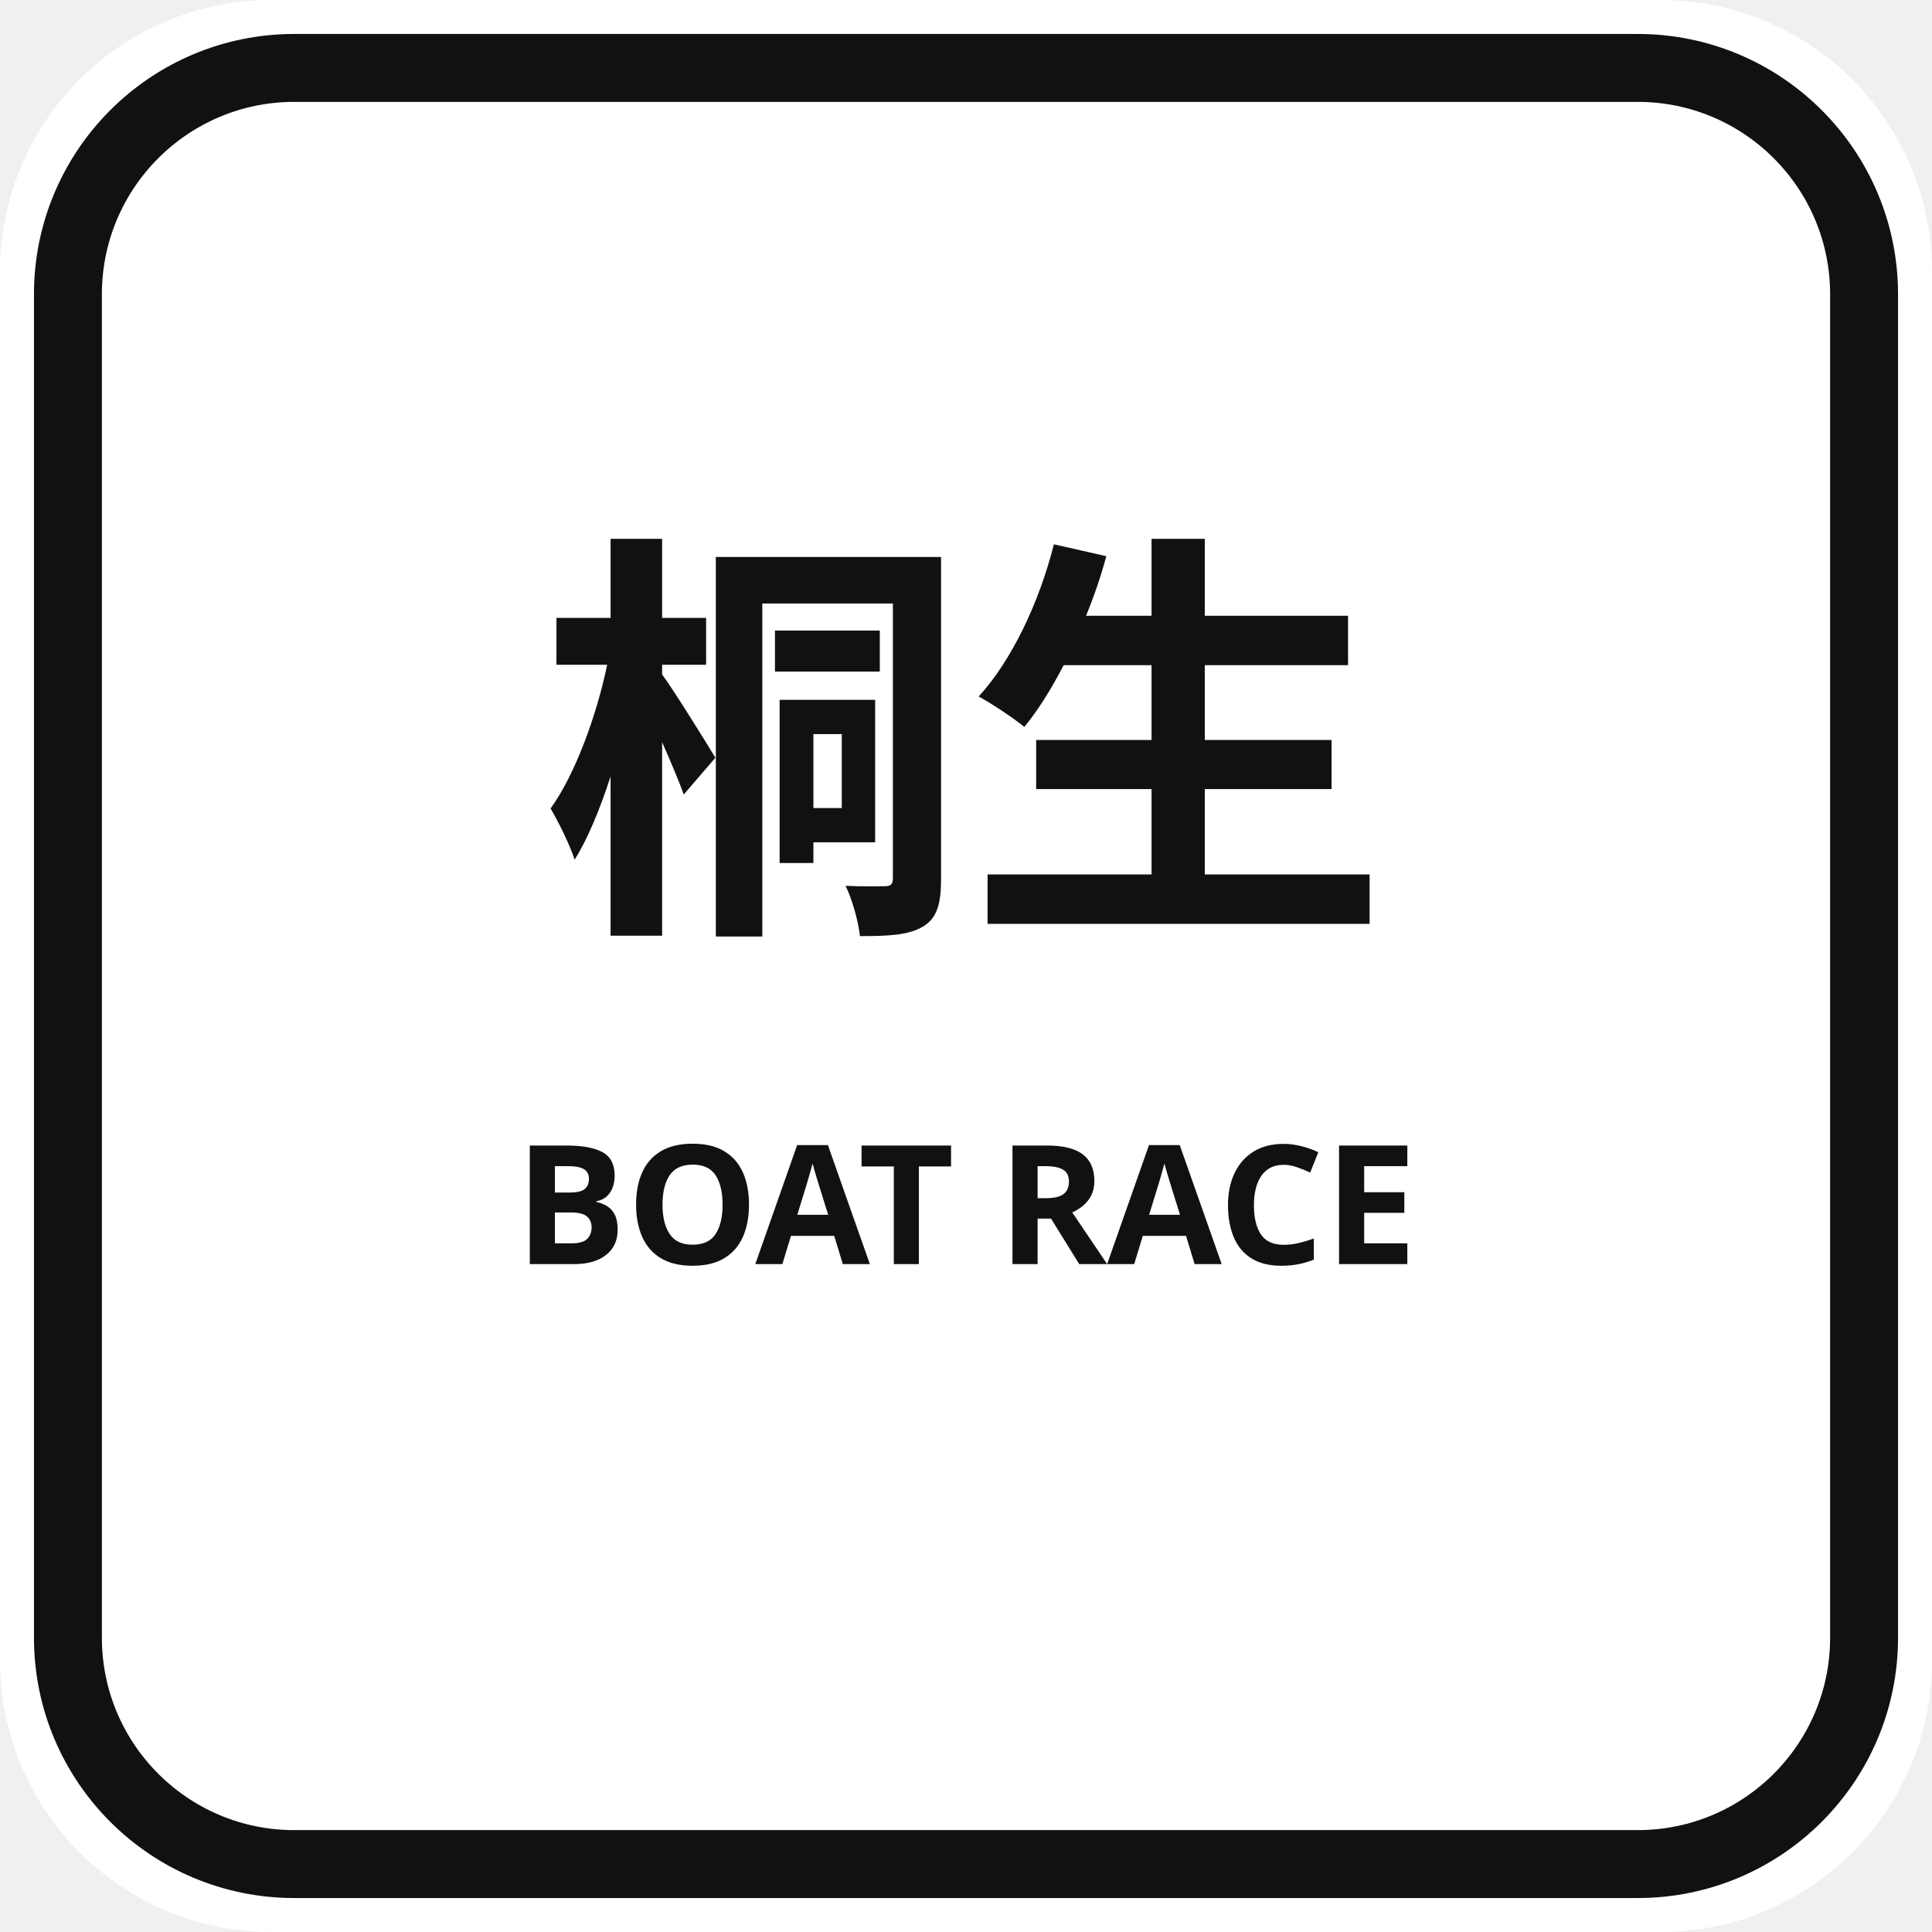
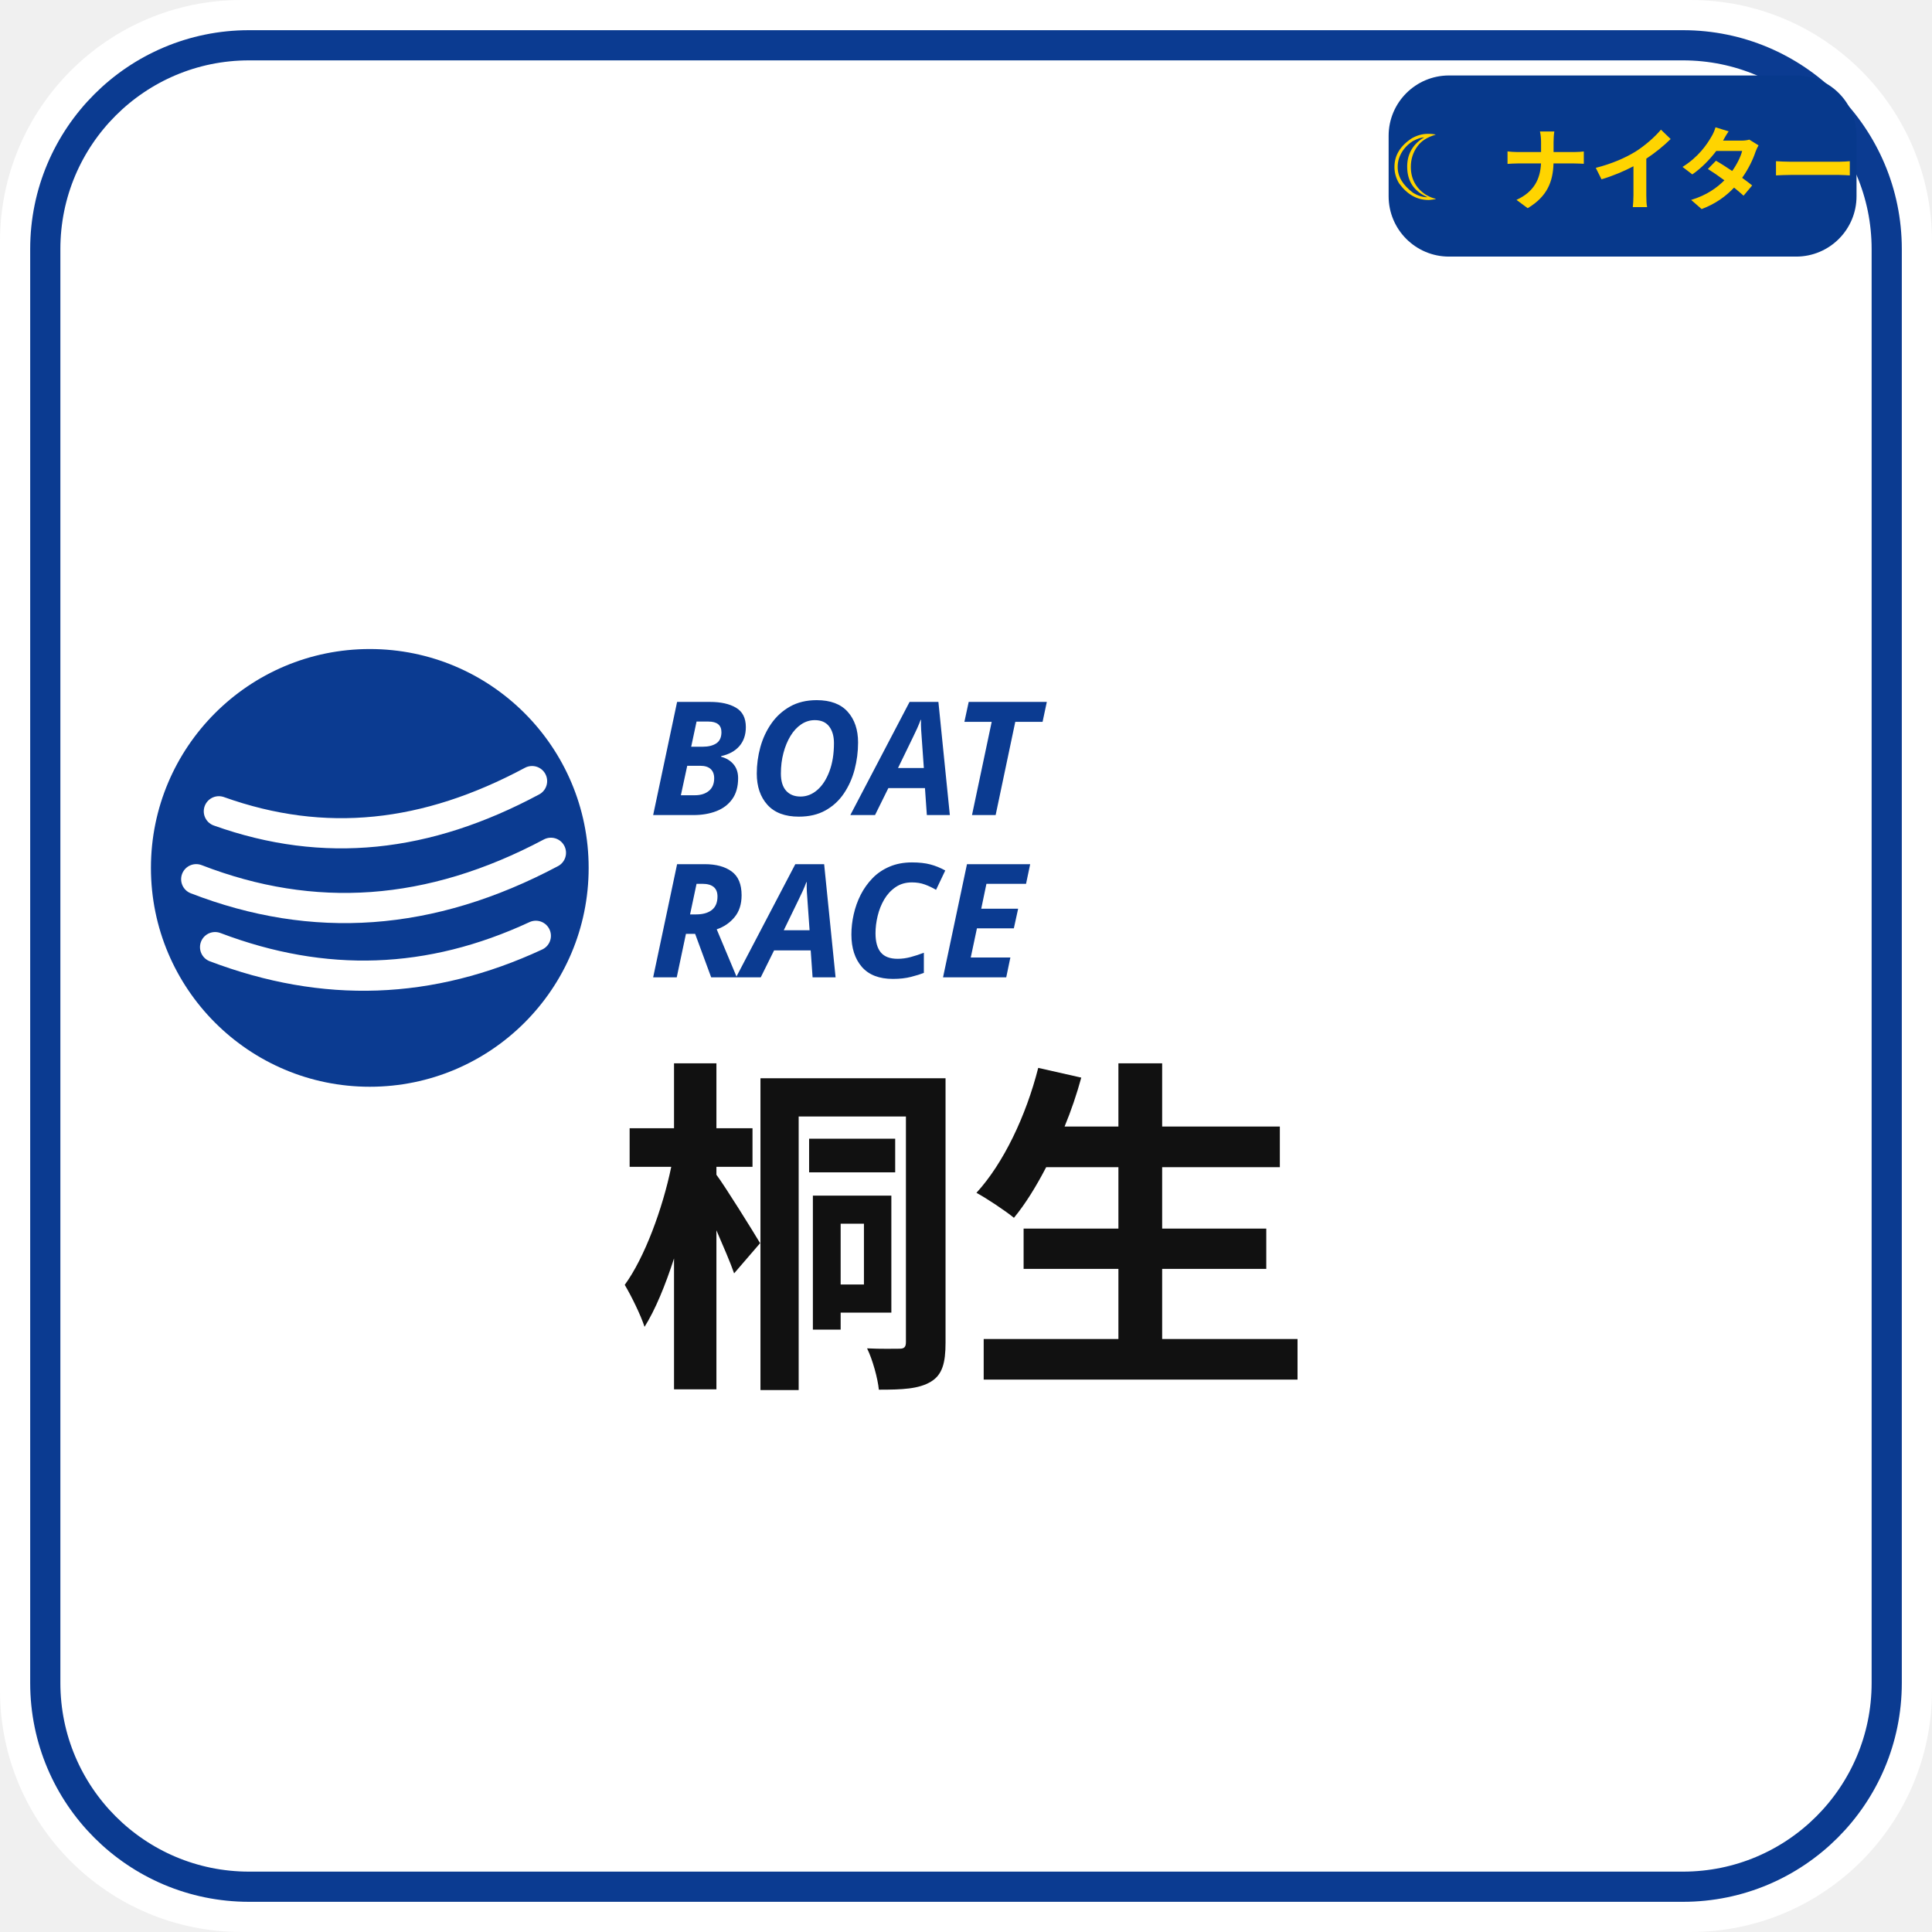
<svg xmlns="http://www.w3.org/2000/svg" viewBox="0 0 512 512">
-   <rect width="512" height="512" rx="72" fill="white" />
-   <rect x="18" y="18" width="476" height="476" rx="60" fill="none" stroke="#111" stroke-width="18" />
-   <text x="256" y="238" text-anchor="middle" font-family="sans-serif" font-weight="700" font-size="112" fill="#111">桐生</text>
-   <text x="256" y="335" text-anchor="middle" font-family="sans-serif" font-weight="700" font-size="44" fill="#111">BOAT RACE</text>
+   <rect width="512" height="512" rx="64" fill="#fff" />
+   <rect x="12" y="12" width="488" height="488" rx="54" fill="none" stroke="#0b3b91" stroke-width="8" />
+   <g transform="translate(368 20)">
+     <rect width="124" height="48" rx="16" fill="#07398c" />
+     <text x="62" y="33" text-anchor="middle" font-family="sans-serif" font-size="24" font-weight="700" fill="#ffd400">☾ ナイター</text>
+   </g>
+   <g transform="translate(36 168)" fill="#0b3b91">
+     <circle cx="62" cy="62" r="58" />
+     <path d="M22 47c28 10 55 7 83-8M16 65c31 12 62 10 94-7M21 83c29 11 57 10 85-3" fill="none" stroke="#fff" stroke-width="8" stroke-linecap="round" />
+     <text x="136" y="48" font-family="sans-serif" font-size="42" font-weight="800" font-style="italic">BOAT</text>
+     <text x="136" y="91" font-family="sans-serif" font-size="42" font-weight="800" font-style="italic">RACE</text>
+   </g>
+   <text x="256" y="360" text-anchor="middle" font-family="sans-serif" font-size="92" font-weight="800" fill="#111">桐生</text>
</svg>
